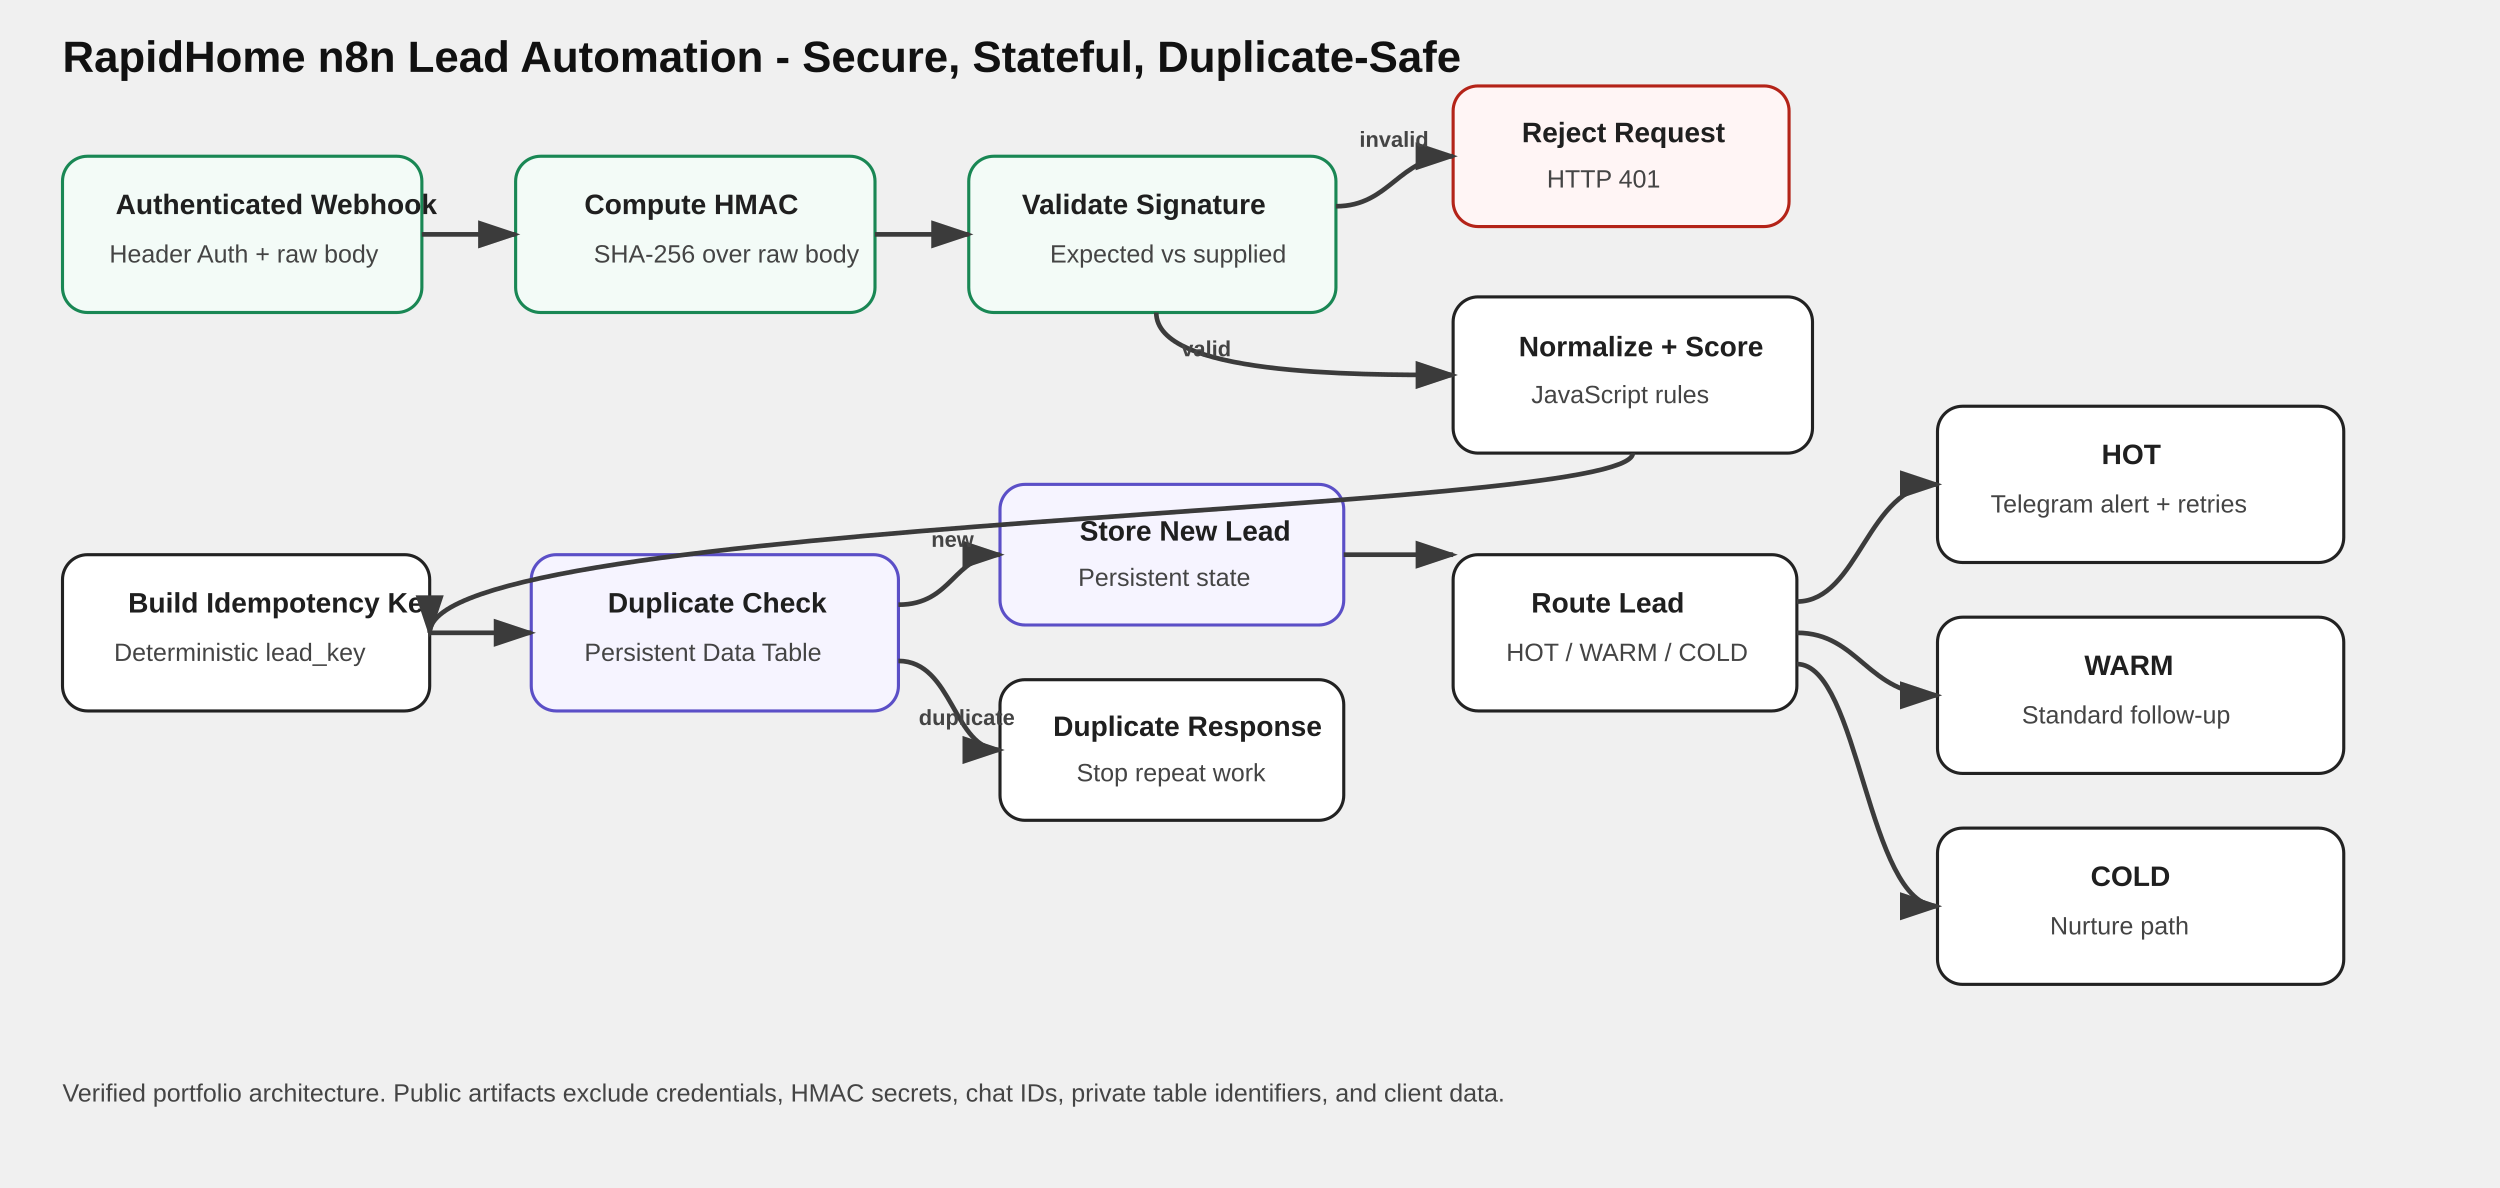
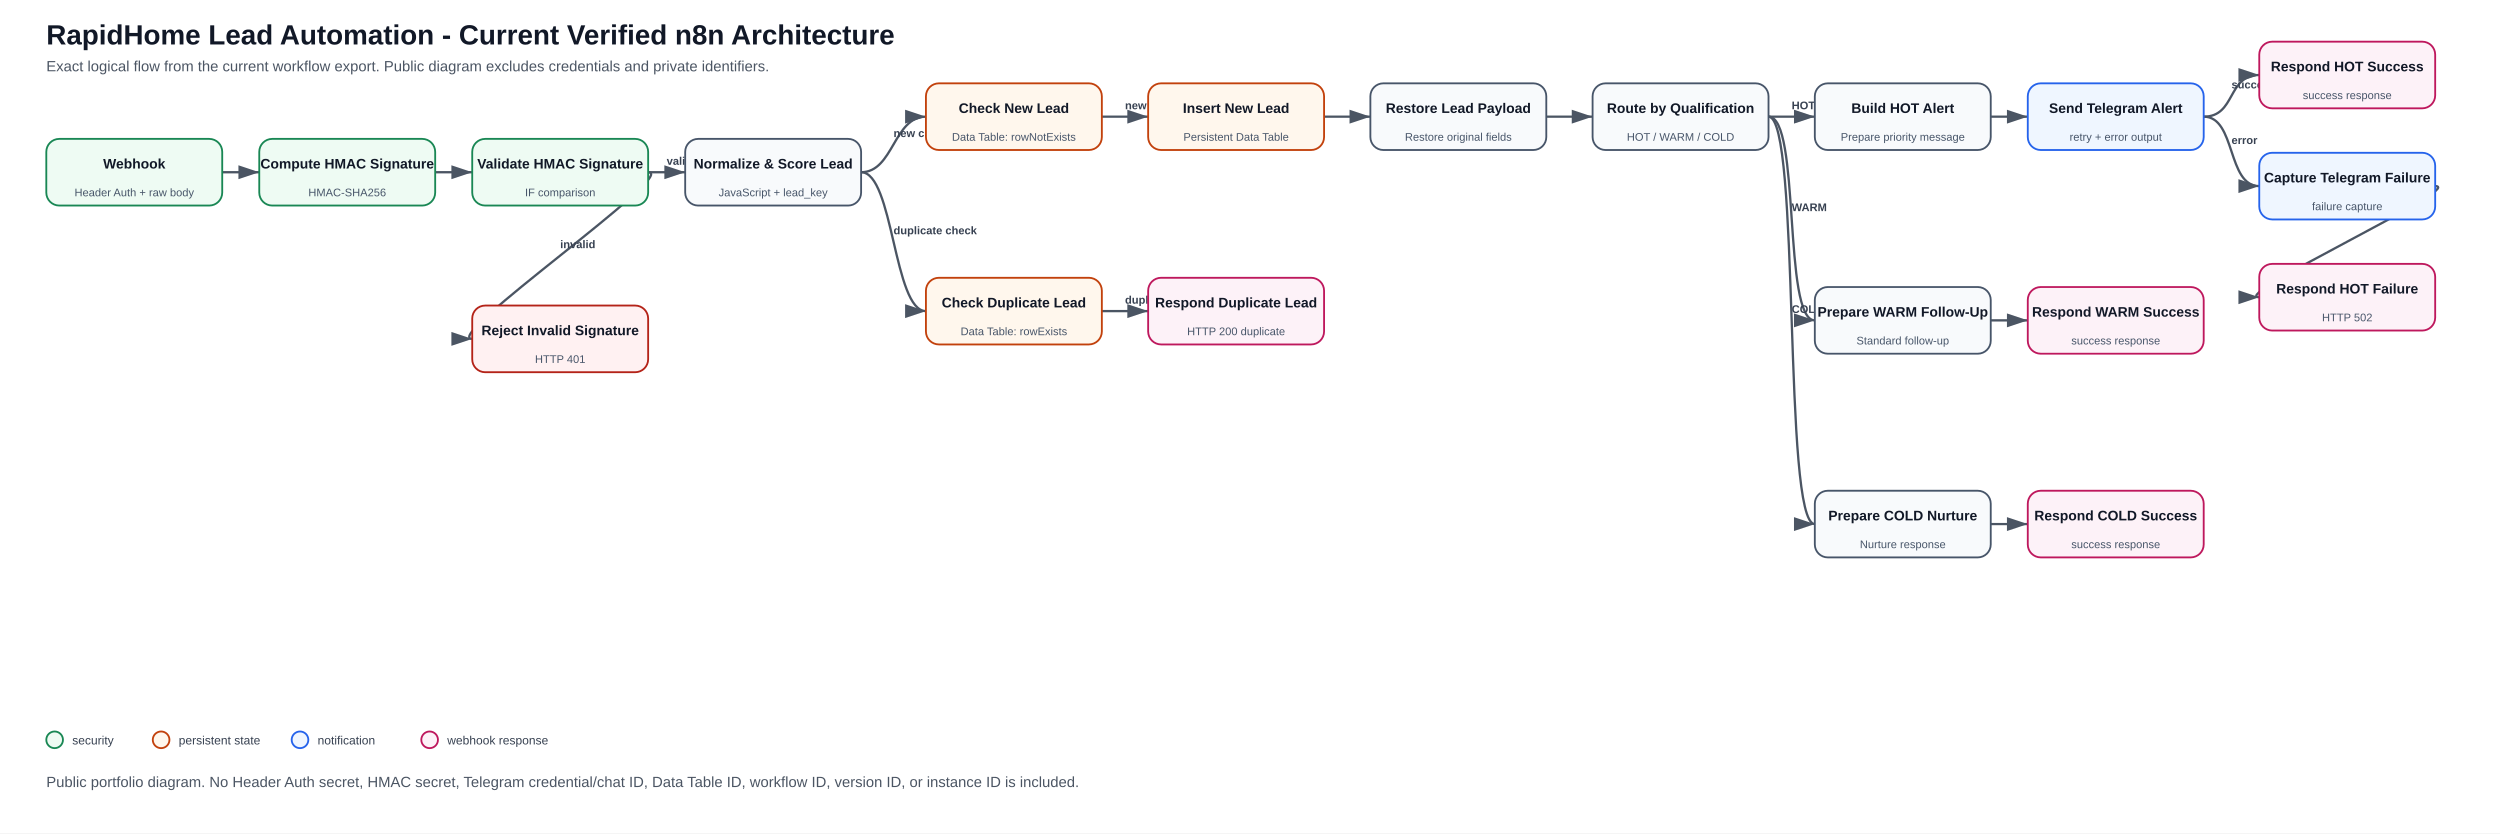
- <svg xmlns="http://www.w3.org/2000/svg" width="1600" height="760" viewBox="0 0 1600 760">
+ <svg xmlns="http://www.w3.org/2000/svg" width="2700" height="900" viewBox="0 0 2700 900">
  <defs>
-     <marker id="arrow" markerWidth="10" markerHeight="10" refX="8" refY="3" orient="auto">
-       <path d="M0,0 L0,6 L9,3 z" fill="#3b3b3b" />
+     <marker id="arrow" markerWidth="10" markerHeight="10" refX="9" refY="3" orient="auto">
+       <path d="M0,0 L0,6 L9,3 z" fill="#4b5563" />
    </marker>
  </defs>
+   <rect width="100%" height="100%" fill="#ffffff" />
  <style>
-     .box{fill:#ffffff;stroke:#222222;stroke-width:2;rx:16;ry:16}
-     .secure{fill:#f3fbf7;stroke:#198754;stroke-width:2;rx:16;ry:16}
-     .reject{fill:#fff5f5;stroke:#b42318;stroke-width:2;rx:16;ry:16}
-     .store{fill:#f6f4ff;stroke:#5b4fc7;stroke-width:2;rx:16;ry:16}
-     .title{font:700 28px Arial,sans-serif;fill:#111111}
-     .txt{font:700 18px Arial,sans-serif;fill:#1f1f1f}
-     .small{font:16px Arial,sans-serif;fill:#444444}
-     .line{stroke:#3b3b3b;stroke-width:3;fill:none;marker-end:url(#arrow)}
-     .label{font:700 14px Arial,sans-serif;fill:#444444}
-   </style>
-   <text x="40" y="46" class="title">RapidHome n8n Lead Automation - Secure, Stateful, Duplicate-Safe</text>
-   <rect x="40" y="100" width="230" height="100" class="secure" />
-   <text x="74" y="137" class="txt">Authenticated Webhook</text>
-   <text x="70" y="168" class="small">Header Auth + raw body</text>
-   <rect x="330" y="100" width="230" height="100" class="secure" />
-   <text x="374" y="137" class="txt">Compute HMAC</text>
-   <text x="380" y="168" class="small">SHA-256 over raw body</text>
-   <rect x="620" y="100" width="235" height="100" class="secure" />
-   <text x="654" y="137" class="txt">Validate Signature</text>
-   <text x="672" y="168" class="small">Expected vs supplied</text>
-   <rect x="930" y="55" width="215" height="90" class="reject" />
-   <text x="974" y="91" class="txt">Reject Request</text>
-   <text x="990" y="120" class="small">HTTP 401</text>
-   <rect x="930" y="190" width="230" height="100" class="box" />
-   <text x="972" y="228" class="txt">Normalize + Score</text>
-   <text x="980" y="258" class="small">JavaScript rules</text>
-   <path d="M270 150 H330" class="line" />
-   <path d="M560 150 H620" class="line" />
-   <path d="M855 132 C890 132 895 100 930 100" class="line" />
-   <text x="870" y="94" class="label">invalid</text>
-   <path d="M740 200 C740 240 865 240 930 240" class="line" />
-   <text x="756" y="228" class="label">valid</text>
-   <rect x="40" y="355" width="235" height="100" class="box" />
-   <text x="82" y="392" class="txt">Build Idempotency Key</text>
-   <text x="73" y="423" class="small">Deterministic lead_key</text>
-   <rect x="340" y="355" width="235" height="100" class="store" />
-   <text x="389" y="392" class="txt">Duplicate Check</text>
-   <text x="374" y="423" class="small">Persistent Data Table</text>
-   <rect x="640" y="310" width="220" height="90" class="store" />
-   <text x="691" y="346" class="txt">Store New Lead</text>
-   <text x="690" y="375" class="small">Persistent state</text>
-   <rect x="640" y="435" width="220" height="90" class="box" />
-   <text x="674" y="471" class="txt">Duplicate Response</text>
-   <text x="689" y="500" class="small">Stop repeat work</text>
-   <path d="M1045 290 C1045 330 275 330 275 405" class="line" />
-   <path d="M275 405 H340" class="line" />
-   <path d="M575 387 C610 387 610 355 640 355" class="line" />
-   <text x="596" y="350" class="label">new</text>
-   <path d="M575 423 C610 423 610 480 640 480" class="line" />
-   <text x="588" y="464" class="label">duplicate</text>
-   <rect x="930" y="355" width="220" height="100" class="box" />
-   <text x="980" y="392" class="txt">Route Lead</text>
-   <text x="964" y="423" class="small">HOT / WARM / COLD</text>
-   <path d="M860 355 H930" class="line" />
-   <rect x="1240" y="260" width="260" height="100" class="box" />
-   <text x="1345" y="297" class="txt">HOT</text>
-   <text x="1274" y="328" class="small">Telegram alert + retries</text>
-   <rect x="1240" y="395" width="260" height="100" class="box" />
-   <text x="1334" y="432" class="txt">WARM</text>
-   <text x="1294" y="463" class="small">Standard follow-up</text>
-   <rect x="1240" y="530" width="260" height="100" class="box" />
-   <text x="1338" y="567" class="txt">COLD</text>
-   <text x="1312" y="598" class="small">Nurture path</text>
-   <path d="M1150 385 C1190 385 1195 310 1240 310" class="line" />
-   <path d="M1150 405 C1190 405 1195 445 1240 445" class="line" />
-   <path d="M1150 425 C1190 425 1195 580 1240 580" class="line" />
-   <text x="40" y="705" class="small">Verified portfolio architecture. Public artifacts exclude credentials, HMAC secrets, chat IDs, private table identifiers, and client data.</text>
+ .title{font:700 30px Arial,sans-serif;fill:#111827} .subtitle{font:16px Arial,sans-serif;fill:#4b5563}
+ .node{stroke-width:2;rx:14;ry:14} .secure{fill:#eefbf3;stroke:#198754} .reject{fill:#fff1f2;stroke:#b42318}
+ .store{fill:#fff7ed;stroke:#c2410c} .response{fill:#fdf2f8;stroke:#be185d} .notify{fill:#eff6ff;stroke:#2563eb}
+ .process{fill:#f8fafc;stroke:#475569} .nt{font:700 15px Arial,sans-serif;fill:#111827;text-anchor:middle}
+ .ns{font:12px Arial,sans-serif;fill:#475569;text-anchor:middle} .edge{stroke:#4b5563;stroke-width:2.5;fill:none;marker-end:url(#arrow)}
+ .el{font:700 12px Arial,sans-serif;fill:#374151} .legend{font:13px Arial,sans-serif;fill:#374151}
+ </style>
+   <text x="50" y="48" class="title">RapidHome Lead Automation - Current Verified n8n Architecture</text>
+   <text x="50" y="77" class="subtitle">Exact logical flow from the current workflow export. Public diagram excludes credentials and private identifiers.</text>
+   <path d="M240,186.0 C275,186.0 245,186.0 280,186.0" class="edge" />
+   <path d="M470,186.0 C505,186.0 475,186.0 510,186.0" class="edge" />
+   <path d="M700,186.0 C735,186.0 705,186.0 740,186.0" class="edge" />
+   <text x="720.0" y="178.0" class="el">valid</text>
+   <path d="M700,186.0 C735,186.0 475,366.0 510,366.0" class="edge" />
+   <text x="605.0" y="268.0" class="el">invalid</text>
+   <path d="M930,186.0 C965,186.0 965,126.0 1000,126.0" class="edge" />
+   <text x="965.0" y="148.0" class="el">new check</text>
+   <path d="M930,186.0 C965,186.0 965,336.0 1000,336.0" class="edge" />
+   <text x="965.0" y="253.0" class="el">duplicate check</text>
+   <path d="M1190,126.0 C1225,126.0 1205,126.0 1240,126.0" class="edge" />
+   <text x="1215.0" y="118.0" class="el">new</text>
+   <path d="M1190,336.0 C1225,336.0 1205,336.0 1240,336.0" class="edge" />
+   <text x="1215.0" y="328.0" class="el">duplicate</text>
+   <path d="M1430,126.0 C1465,126.0 1445,126.0 1480,126.0" class="edge" />
+   <path d="M1670,126.0 C1705,126.0 1685,126.0 1720,126.0" class="edge" />
+   <path d="M1910,126.0 C1945,126.0 1925,126.0 1960,126.0" class="edge" />
+   <text x="1935.0" y="118.0" class="el">HOT</text>
+   <path d="M1910,126.0 C1945,126.0 1925,346.0 1960,346.0" class="edge" />
+   <text x="1935.0" y="228.0" class="el">WARM</text>
+   <path d="M1910,126.0 C1945,126.0 1925,566.0 1960,566.0" class="edge" />
+   <text x="1935.0" y="338.0" class="el">COLD</text>
+   <path d="M2150,126.0 C2185,126.0 2155,126.0 2190,126.0" class="edge" />
+   <path d="M2380,126.0 C2415,126.0 2405,81.0 2440,81.0" class="edge" />
+   <text x="2410.0" y="95.5" class="el">success</text>
+   <path d="M2380,126.0 C2415,126.0 2405,201.0 2440,201.0" class="edge" />
+   <text x="2410.0" y="155.5" class="el">error</text>
+   <path d="M2630,201.0 C2665,201.0 2405,321.0 2440,321.0" class="edge" />
+   <path d="M2150,346.0 C2185,346.0 2155,346.0 2190,346.0" class="edge" />
+   <path d="M2150,566.0 C2185,566.0 2155,566.0 2190,566.0" class="edge" />
+   <rect x="50" y="150" width="190" height="72" class="node secure" />
+   <text x="145.0" y="182" class="nt">Webhook</text>
+   <text x="145.0" y="212" class="ns">Header Auth + raw body</text>
+   <rect x="280" y="150" width="190" height="72" class="node secure" />
+   <text x="375.0" y="182" class="nt">Compute HMAC Signature</text>
+   <text x="375.0" y="212" class="ns">HMAC-SHA256</text>
+   <rect x="510" y="150" width="190" height="72" class="node secure" />
+   <text x="605.0" y="182" class="nt">Validate HMAC Signature</text>
+   <text x="605.0" y="212" class="ns">IF comparison</text>
+   <rect x="740" y="150" width="190" height="72" class="node process" />
+   <text x="835.0" y="182" class="nt">Normalize &amp; Score Lead</text>
+   <text x="835.0" y="212" class="ns">JavaScript + lead_key</text>
+   <rect x="510" y="330" width="190" height="72" class="node reject" />
+   <text x="605.0" y="362" class="nt">Reject Invalid Signature</text>
+   <text x="605.0" y="392" class="ns">HTTP 401</text>
+   <rect x="1000" y="90" width="190" height="72" class="node store" />
+   <text x="1095.0" y="122" class="nt">Check New Lead</text>
+   <text x="1095.0" y="152" class="ns">Data Table: rowNotExists</text>
+   <rect x="1000" y="300" width="190" height="72" class="node store" />
+   <text x="1095.0" y="332" class="nt">Check Duplicate Lead</text>
+   <text x="1095.0" y="362" class="ns">Data Table: rowExists</text>
+   <rect x="1240" y="90" width="190" height="72" class="node store" />
+   <text x="1335.0" y="122" class="nt">Insert New Lead</text>
+   <text x="1335.0" y="152" class="ns">Persistent Data Table</text>
+   <rect x="1240" y="300" width="190" height="72" class="node response" />
+   <text x="1335.0" y="332" class="nt">Respond Duplicate Lead</text>
+   <text x="1335.0" y="362" class="ns">HTTP 200 duplicate</text>
+   <rect x="1480" y="90" width="190" height="72" class="node process" />
+   <text x="1575.0" y="122" class="nt">Restore Lead Payload</text>
+   <text x="1575.0" y="152" class="ns">Restore original fields</text>
+   <rect x="1720" y="90" width="190" height="72" class="node process" />
+   <text x="1815.0" y="122" class="nt">Route by Qualification</text>
+   <text x="1815.0" y="152" class="ns">HOT / WARM / COLD</text>
+   <rect x="1960" y="90" width="190" height="72" class="node process" />
+   <text x="2055.0" y="122" class="nt">Build HOT Alert</text>
+   <text x="2055.0" y="152" class="ns">Prepare priority message</text>
+   <rect x="1960" y="310" width="190" height="72" class="node process" />
+   <text x="2055.0" y="342" class="nt">Prepare WARM Follow-Up</text>
+   <text x="2055.0" y="372" class="ns">Standard follow-up</text>
+   <rect x="1960" y="530" width="190" height="72" class="node process" />
+   <text x="2055.0" y="562" class="nt">Prepare COLD Nurture</text>
+   <text x="2055.0" y="592" class="ns">Nurture response</text>
+   <rect x="2190" y="90" width="190" height="72" class="node notify" />
+   <text x="2285.0" y="122" class="nt">Send Telegram Alert</text>
+   <text x="2285.0" y="152" class="ns">retry + error output</text>
+   <rect x="2440" y="45" width="190" height="72" class="node response" />
+   <text x="2535.0" y="77" class="nt">Respond HOT Success</text>
+   <text x="2535.0" y="107" class="ns">success response</text>
+   <rect x="2440" y="165" width="190" height="72" class="node notify" />
+   <text x="2535.0" y="197" class="nt">Capture Telegram Failure</text>
+   <text x="2535.0" y="227" class="ns">failure capture</text>
+   <rect x="2440" y="285" width="190" height="72" class="node response" />
+   <text x="2535.0" y="317" class="nt">Respond HOT Failure</text>
+   <text x="2535.0" y="347" class="ns">HTTP 502</text>
+   <rect x="2190" y="310" width="190" height="72" class="node response" />
+   <text x="2285.0" y="342" class="nt">Respond WARM Success</text>
+   <text x="2285.0" y="372" class="ns">success response</text>
+   <rect x="2190" y="530" width="190" height="72" class="node response" />
+   <text x="2285.0" y="562" class="nt">Respond COLD Success</text>
+   <text x="2285.0" y="592" class="ns">success response</text>
+   <rect x="50" y="790" width="18" height="18" class="node secure" />
+   <text x="78" y="804" class="legend">security</text>
+   <rect x="165" y="790" width="18" height="18" class="node store" />
+   <text x="193" y="804" class="legend">persistent state</text>
+   <rect x="315" y="790" width="18" height="18" class="node notify" />
+   <text x="343" y="804" class="legend">notification</text>
+   <rect x="455" y="790" width="18" height="18" class="node response" />
+   <text x="483" y="804" class="legend">webhook response</text>
+   <text x="50" y="850" class="subtitle">Public portfolio diagram. No Header Auth secret, HMAC secret, Telegram credential/chat ID, Data Table ID, workflow ID, version ID, or instance ID is included.</text>
</svg>
